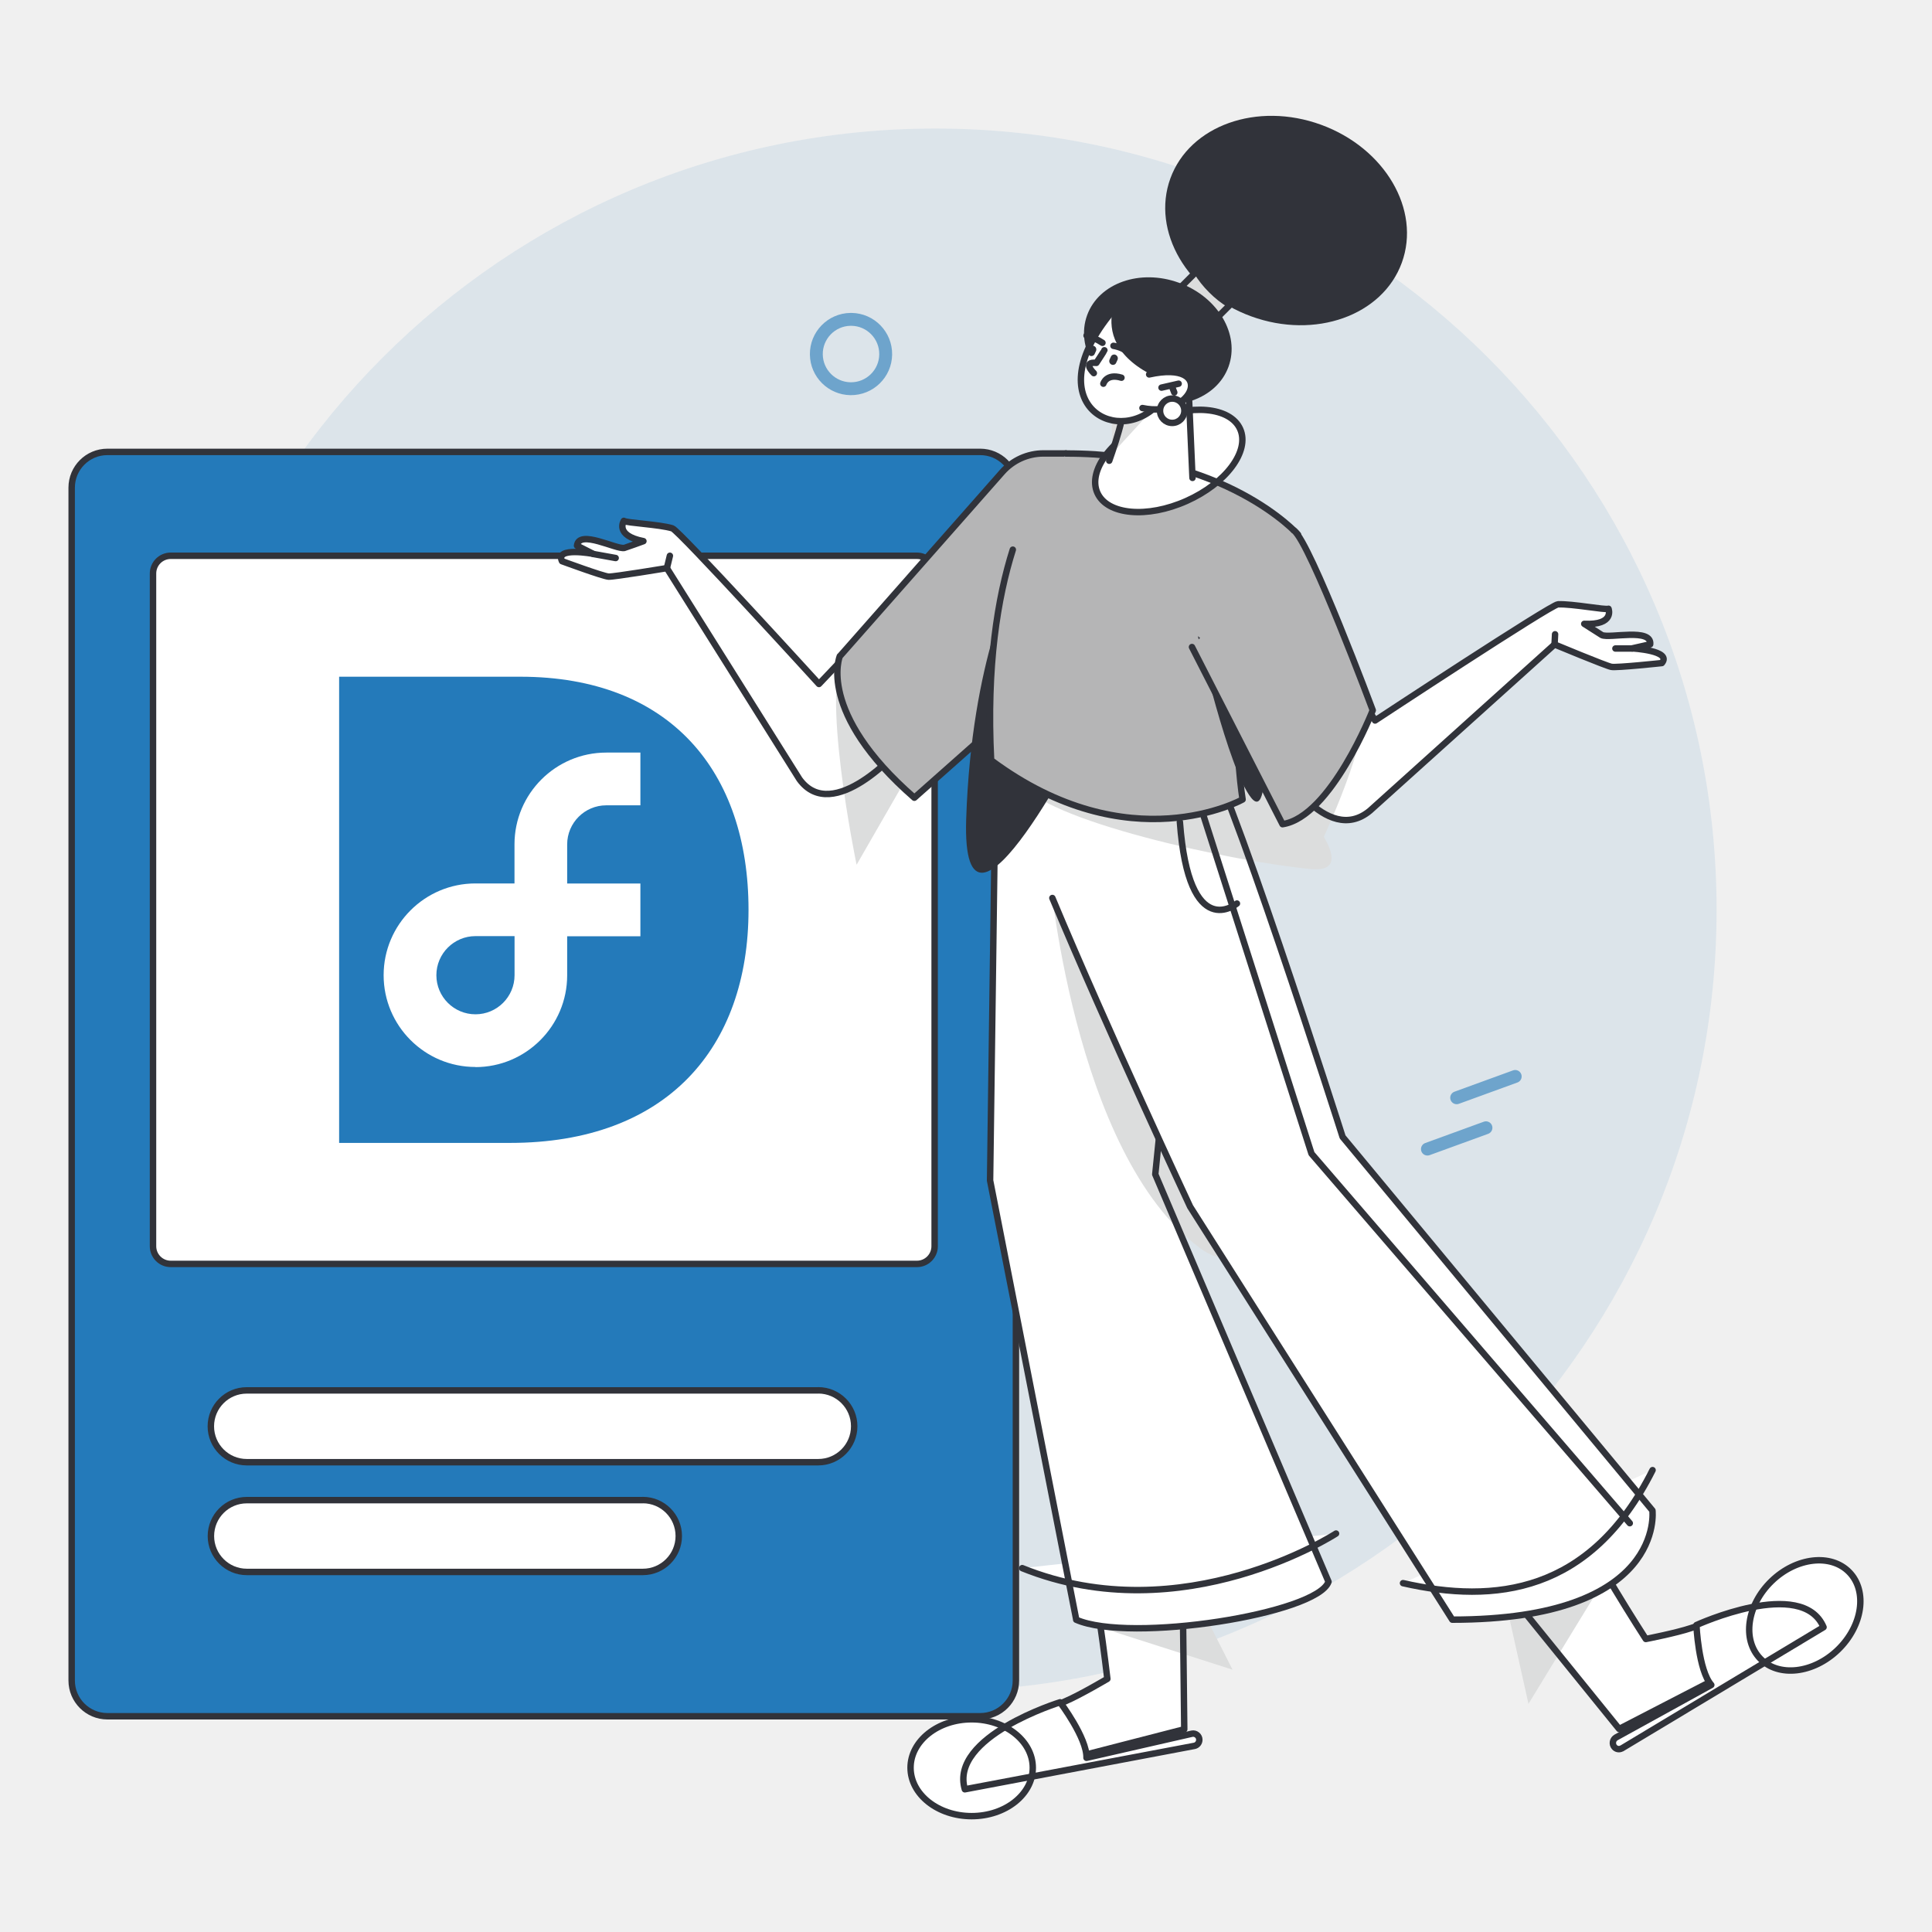
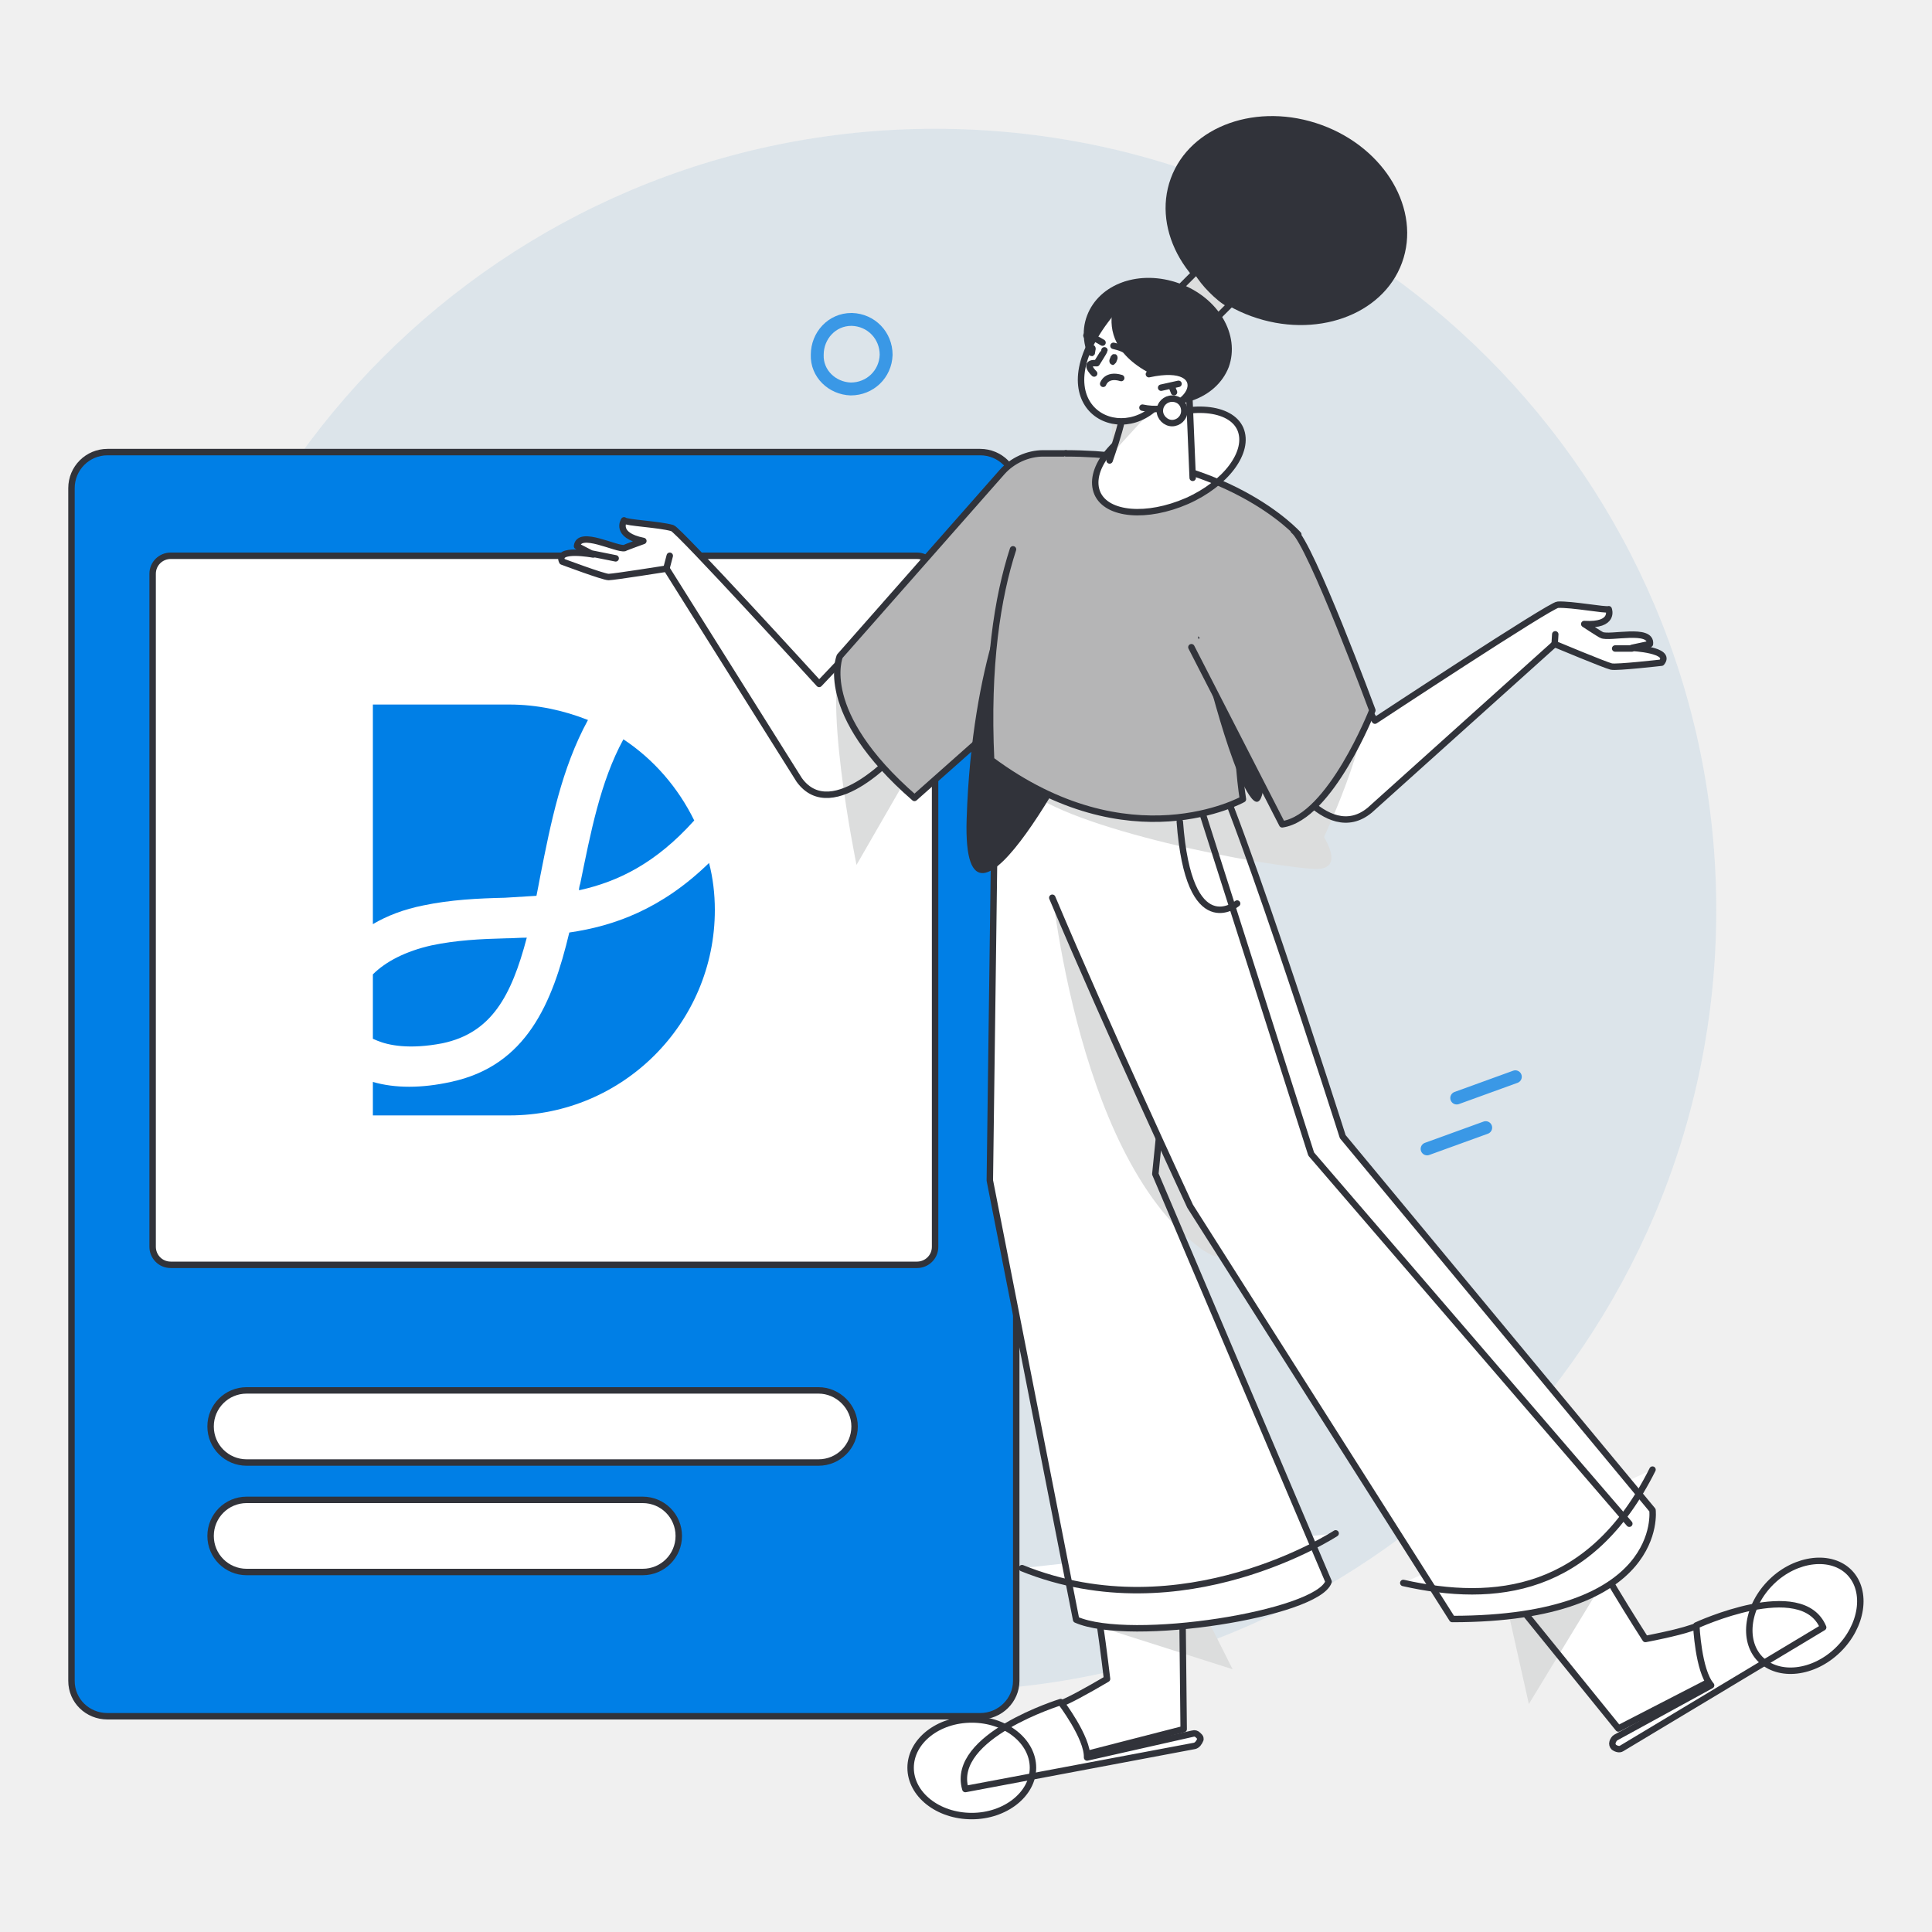
- <svg xmlns="http://www.w3.org/2000/svg" id="a" viewBox="0 0 300 300">
-   <defs>
-     <style>.b,.c,.d{stroke:#31333a;}.b,.c,.d,.e{stroke-linecap:round;stroke-linejoin:round;}.b,.f{fill:#dcdddd;}.c,.g{fill:#fff;}.d,.e{fill:none;}.h{isolation:isolate;opacity:.1;}.h,.i,.j,.f,.k,.g{stroke-width:0px;}.h,.j{fill:#247aba;}.e{stroke:#6ea4cc;stroke-width:2px;}.i{fill:#31333a;}.k{fill:#b5b5b6;}</style>
-   </defs>
-   <path class="h" d="m145.23,262.59c67,0,121.32-54.32,121.32-121.32S212.23,19.96,145.23,19.96,23.91,74.27,23.91,141.28s54.32,121.32,121.32,121.32h0Z" />
-   <path class="j" d="m152.21,70.17H16.68c-3.07,0-5.55,2.49-5.55,5.55h0v185.23c0,3.07,2.49,5.55,5.55,5.55h135.52c3.07,0,5.55-2.49,5.55-5.55h0V75.72c0-3.07-2.48-5.55-5.55-5.55h0,0Z" />
-   <path class="d" d="m152.21,70.17H16.68c-3.07,0-5.55,2.49-5.55,5.55h0v185.23c0,3.07,2.49,5.55,5.55,5.55h135.52c3.07,0,5.55-2.49,5.55-5.55h0V75.72c0-3.07-2.48-5.55-5.55-5.55h0,0Z" />
-   <path class="g" d="m142.38,86.3H26.51c-1.52,0-2.75,1.23-2.75,2.75h0v104.46c0,1.52,1.23,2.75,2.75,2.75h115.87c1.52,0,2.75-1.23,2.75-2.75h0v-104.46c0-1.52-1.23-2.75-2.75-2.75h0Z" />
-   <path class="d" d="m142.38,86.3H26.51c-1.52,0-2.75,1.23-2.75,2.75h0v104.46c0,1.52,1.23,2.75,2.75,2.75h115.87c1.52,0,2.75-1.23,2.75-2.75h0v-104.46c0-1.52-1.23-2.75-2.75-2.75h0Z" />
-   <path class="c" d="m127.06,215.9H38.31c-3.08,0-5.57,2.5-5.57,5.58,0,3.07,2.5,5.57,5.57,5.57h88.75c3.08,0,5.58-2.5,5.58-5.58s-2.5-5.58-5.58-5.58h0Zm-27.24,17.04h-61.5c-3.08,0-5.57,2.5-5.57,5.58,0,3.07,2.5,5.57,5.57,5.57h61.5c3.08,0,5.58-2.5,5.58-5.58s-2.5-5.58-5.58-5.58h0Z" />
-   <path class="i" d="m217.67,40.8c3-8.22-2.62-17.81-12.54-21.43-9.92-3.62-20.39.11-23.39,8.32-3,8.22,2.62,17.81,12.54,21.43,9.92,3.62,20.39-.11,23.39-8.32h0Z" />
-   <path class="b" d="m188.1,45.04c-.88-.87-1.65-1.84-2.29-2.9l-2.36,2.36c1.3,2.11,3.08,3.89,5.19,5.19l2.36-2.36c-1.06-.64-2.03-1.41-2.9-2.29Z" />
-   <path class="g" d="m160.01,270.21l3.3-4.64s-6.78,2.4,2.19-1.43c2.24-.96,6.45-3.45,6.45-3.45,0,0-2.02-17.38-3.49-19.94l15.11-1.08.32,28.85-17.9,4.61-5.98-2.92h0Z" />
-   <path class="f" d="m169.12,252.15l22.27,7.12-9.25-18.27-15.03,10.51" />
-   <path class="d" d="m160.01,270.21l3.3-4.64s-6.78,2.4,2.19-1.43c2.24-.96,6.45-3.45,6.45-3.45,0,0-2.02-17.38-3.49-19.94l15.11-1.08.32,28.85-17.9,4.61-5.98-2.92h0Z" />
-   <path class="g" d="m185.46,271.1l-35.64,6.74c-2.42-8.2,14.79-13.51,14.79-13.51,0,0,4.19,5.55,4.1,8.62l16.37-3.74c.28-.06.57.01.8.2.11.09.2.2.26.33.06.13.09.27.09.41,0,.46-.31.85-.76.95h0Z" />
-   <path class="c" d="m150.88,282.01c5.24,0,9.49-3.37,9.49-7.52s-4.25-7.52-9.49-7.52-9.49,3.37-9.49,7.52,4.25,7.52,9.49,7.52Z" />
-   <path class="d" d="m185.46,271.1l-35.64,6.74c-2.42-8.2,14.79-13.51,14.79-13.51,0,0,4.19,5.55,4.1,8.62l16.37-3.74c.28-.06.57.01.8.2.11.09.2.2.26.33.06.13.09.27.09.41h0c0,.46-.31.85-.76.95h0Z" />
-   <path class="g" d="m270.62,253.72l-5.43-1.31s6.66-2.74-2.56.38c-2.3.78-7.07,1.71-7.07,1.71,0,0-9.41-14.56-9.9-17.49l-12.16,9.33,17.92,22.13,16.49-8.52,2.7-6.23Z" />
-   <path class="f" d="m249.78,244.2l-12.44,20.37-4.48-20.09,18.04-2.11" />
-   <path class="d" d="m270.62,253.72l-5.43-1.31s6.66-2.74-2.56.38c-2.3.78-7.07,1.71-7.07,1.71,0,0-9.41-14.56-9.9-17.49l-12.16,9.33,17.92,22.13,16.49-8.52,2.7-6.23Z" />
-   <path class="g" d="m251.84,271.49l31.32-18.82c-3.32-7.86-19.74-.33-19.74-.33,0,0,.31,7.03,2.31,9.3l-14.79,8.15c-.25.15-.43.39-.48.68-.05.29.02.58.21.8.28.35.78.44,1.17.21h0Z" />
-   <path class="c" d="m285.41,256.16c3.82-3.71,4.6-9.09,1.75-12.03-2.85-2.94-8.26-2.31-12.08,1.39-3.82,3.71-4.6,9.09-1.75,12.03,2.85,2.94,8.26,2.31,12.08-1.39Z" />
-   <path class="d" d="m251.84,271.49l31.32-18.82c-3.32-7.86-19.74-.33-19.74-.33,0,0,.31,7.03,2.31,9.3l-14.79,8.15c-.25.15-.43.39-.48.68-.05.29.02.58.21.8h0c.28.35.78.44,1.17.21h0Z" />
-   <path class="g" d="m167.11,251.51c8.36,3.68,37.49-.92,39.18-5.9l-26.9-63.26,6.83-67.4-31.56.15-.92,68.2,13.38,68.2h0Z" />
-   <path class="f" d="m194.26,168.27s3.54,33.93-7.8,25.62c-20.03-14.67-23.64-59.65-23.64-59.65" />
-   <path class="g" d="m158.73,243.5c24.97,10.07,48.73-5.37,48.73-5.37l-48.73,5.37h0Z" />
-   <path class="d" d="m158.73,243.5c24.97,10.07,48.73-5.37,48.73-5.37" />
-   <path class="d" d="m167.11,251.51c8.36,3.68,37.49-.92,39.18-5.9l-26.9-63.26,6.83-67.4-31.56.15-.92,68.2,13.38,68.2h0Z" />
-   <path class="g" d="m163.41,139.44c8.55,20.45,21.39,47.93,21.39,47.93l40.71,64.13c33.19,0,31.08-16.95,31.08-16.95l-48.11-58.01s-18.81-59.07-22.06-61.19c-3.24-2.12-29.07-2.34-30.41,2.6" />
-   <path class="f" d="m158.4,121.3c3.08,6.06,33.27,12.57,45.24,13.65,11.96,1.07-14.22-23.15-14.22-23.15" />
-   <path class="g" d="m217.86,245.83c14.22,3.23,29.12,1.62,38.75-17.55l-38.75,17.55Z" />
-   <path class="d" d="m217.86,245.83c14.22,3.23,29.12,1.62,38.75-17.55" />
-   <path class="d" d="m185.92,123.65l17.73,55.49,49.42,57.38" />
-   <path class="d" d="m183.21,127.62c1.4,18.92,8.86,12.68,8.86,12.68" />
-   <path class="d" d="m163.41,139.44c8.55,20.45,21.39,47.93,21.39,47.93l40.71,64.13c33.19,0,31.08-16.95,31.08-16.95l-48.11-58.01s-18.81-59.07-22.06-61.19c-3.24-2.12-29.07-2.34-30.41,2.6" />
-   <path class="g" d="m137.85,94.94l-10.68,11.27s-21.76-23.87-22.77-24.17c-2.05-.62-7.11-.83-7.53-1.16,0,0-1.48,2.27,3.04,3.15,0,0-2.83,1.03-2.95,1.05-1.24.28-7.07-2.94-7.36-.35l2.5,1.27s-5.94-1.13-4.83,1.14c0,0,6.4,2.36,7.24,2.4.83.04,9.04-1.32,9.04-1.32l20.59,32.78c5.2,7.16,15.59-4.71,15.59-4.71l-1.88-21.36h0Z" />
-   <path class="f" d="m131.29,100.88c-4.12,5.33,1.72,33.4,1.72,33.4l8.32-14.45-3.01-7.17" />
-   <path class="d" d="m137.85,94.94l-10.68,11.27s-21.76-23.87-22.77-24.17c-2.05-.62-7.11-.83-7.53-1.16,0,0-1.48,2.27,3.04,3.15,0,0-2.83,1.03-2.95,1.05-1.24.28-7.07-2.94-7.36-.35l2.5,1.27s-5.94-1.13-4.83,1.14c0,0,6.4,2.36,7.24,2.4.83.04,9.04-1.32,9.04-1.32l20.59,32.78c5.2,7.16,15.59-4.71,15.59-4.71l-1.88-21.36h0Z" />
-   <path class="k" d="m130.41,101.88s-3.66,8.7,11.57,21.99l36.29-32.17-12.76-21.29h-3.49c-2.44,0-4.76,1.05-6.38,2.88l-25.22,28.6Z" />
-   <path class="i" d="m157.76,89.48s-6.9,12.51-7.73,37.68c-.83,25.17,19.08-14.53,19.08-14.53" />
-   <path class="d" d="m130.41,101.88s-3.66,8.7,11.57,21.99l36.29-32.17-12.76-21.29h-3.49c-2.44,0-4.76,1.05-6.38,2.88l-25.22,28.6Z" />
-   <path class="k" d="m157.27,85.35c-2.35,7.41-4.11,18.01-3.37,32.7,21.47,15.99,39.05,6.09,39.05,6.09,0,0-4.86-29.73,8.6-41.13,0,0-11.15-12.62-36.05-12.59" />
-   <path class="c" d="m184.26,77.78c6.12-2.74,9.84-7.74,8.31-11.16-1.53-3.43-7.74-3.99-13.86-1.25-6.12,2.74-9.84,7.74-8.31,11.16,1.53,3.43,7.74,3.99,13.86,1.25Z" />
-   <path class="i" d="m186.01,98.79s4.69,20.61,8.27,25.09c3.58,4.48,1.65-17.49,1.65-17.49" />
-   <path class="d" d="m157.27,85.35c-2.35,7.41-4.11,18.01-3.37,32.7,21.47,15.99,39.05,6.09,39.05,6.09,0,0-4.86-29.73,8.6-41.13,0,0-11.15-12.62-36.05-12.59" />
-   <path class="g" d="m185.17,74.21l-.74-16.87-10.18,2.16c1.31,2.52-.87,8.77-2.01,12.04" />
-   <path class="f" d="m179.02,63.55l-6.3,6.86-.14-7.54,3.01-.54" />
-   <path class="d" d="m185.17,74.21l-.74-16.87-10.18,2.16c1.31,2.52-.87,8.77-2.01,12.04" />
-   <path class="i" d="m190.76,56.95c1.82-4.99-1.62-10.83-7.68-13.04-6.06-2.21-12.45.04-14.27,5.03-1.82,4.99,1.62,10.83,7.68,13.04,6.06,2.21,12.45-.04,14.27-5.03Z" />
-   <path class="c" d="m174.48,46.39c-14.09,14.81-2.43,22.89,4.54,17.16l4-8-8.54-9.16h0Z" />
-   <path class="i" d="m179.01,45.34l-4.33-1.58s-7.87,10.2,6.85,15.61l4.05-4.28-6.57-9.76h0Z" />
-   <path class="g" d="m178.44,58.14c10.5-2.32,6.92,6.95-1.04,5.22l1.04-5.22Z" />
-   <path class="d" d="m178.44,58.14c10.5-2.32,6.92,6.95-1.04,5.22" />
-   <path class="c" d="m182.02,65.67c1.04,0,1.89-.84,1.89-1.89s-.84-1.89-1.89-1.89h0c-1.04,0-1.89.84-1.89,1.89s.84,1.89,1.89,1.89Z" />
-   <path class="g" d="m171.49,54.39c-.02.1-1.25,1.96-1.25,1.96-2.27-.23-.39,1.59-.39,1.59" />
-   <path class="d" d="m171.49,54.39c-.02.1-1.25,1.96-1.25,1.96-2.27-.23-.39,1.59-.39,1.59" />
-   <path class="i" d="m169.23,55.23c-.28-.14-.4-.47-.28-.76l.22-.48c.06-.13.18-.24.32-.28.14-.05.29-.04.42.03.28.14.4.47.28.76l-.22.48c-.06.13-.18.24-.32.28-.14.05-.29.04-.42-.03Z" />
-   <path class="g" d="m168.72,52.11c.88.24,1.71.62,2.47,1.12l-2.47-1.12Z" />
-   <path class="d" d="m168.72,52.11c.88.24,1.71.62,2.47,1.12" />
-   <path class="i" d="m172.57,56.6c-.28-.14-.4-.47-.28-.76l.22-.48c.06-.13.18-.24.32-.28.14-.05.29-.04.42.03.28.14.4.47.28.76l-.22.48c-.06.13-.17.24-.32.28-.14.05-.29.04-.42-.03Z" />
-   <path class="g" d="m172.9,53.7c.91.15,1.76.53,2.47,1.12l-2.47-1.12Z" />
-   <path class="d" d="m172.9,53.7c.91.15,1.76.53,2.47,1.12m7.65,4.76l-2.66.61m1.98.75l-.38-.98" />
-   <path class="g" d="m205.29,98.3l8.23,13.58s27.31-17.99,28.4-18.04c2.21-.1,7.36.91,7.85.69,0,0,.99,2.57-3.77,2.34,0,0,2.63,1.69,2.73,1.74,1.18.57,7.79-1.15,7.51,1.44l-2.8.63s6.25.34,4.61,2.28c0,0-6.98.75-7.84.59-.85-.16-8.82-3.48-8.82-3.48l-28.66,25.81c-6.86,5.72-14.15-7.21-14.15-7.21l6.7-20.37Z" />
-   <path class="f" d="m212.08,109.08c-.12,7.98-7.63,23.24-7.63,23.24l-4.51-10.29" />
-   <path class="d" d="m205.29,98.3l8.23,13.58s27.31-17.99,28.4-18.04c2.21-.1,7.36.91,7.85.69,0,0,.99,2.57-3.77,2.34,0,0,2.63,1.69,2.73,1.74,1.18.57,7.79-1.15,7.51,1.44l-2.8.63s6.25.34,4.61,2.28c0,0-6.98.75-7.84.59-.85-.16-8.82-3.48-8.82-3.48l-28.66,25.81c-6.86,5.72-14.15-7.21-14.15-7.21l6.7-20.37Z" />
-   <path class="k" d="m200.93,82.38c2.55,1.97,12.23,27.91,12.23,27.91,0,0-6.5,16.56-14.01,17.69l-14.06-27.51" />
-   <path class="d" d="m200.93,82.38c2.55,1.97,12.23,27.91,12.23,27.91,0,0-6.5,16.56-14.01,17.69l-14.06-27.51m-81.07-14.17l-.47,1.94m-7.95-1.59l-3.5-.63m158.74,14.68h2.6m-11.97-2.21l-.08,1.6" />
-   <path class="g" d="m171.33,59.58s.46-1.64,2.81-.93l-2.81.93Z" />
-   <path class="d" d="m171.33,59.58s.46-1.64,2.81-.93" />
-   <path class="e" d="m132.07,60.36c2.97.04,5.42-2.34,5.46-5.31.04-2.97-2.34-5.42-5.31-5.46-.05,0-.1,0-.15,0-2.97.04-5.35,2.49-5.31,5.46.04,2.92,2.4,5.27,5.31,5.31Zm94.12,110.1l9.09-3.31m-13.63,11.28l9.09-3.31" />
-   <path class="j" d="m116.23,141.27c0,21.45-12.72,36.2-37.03,36.2h-26.54v-72.39h28.12c23.3,0,35.45,14.75,35.45,36.19Z" />
-   <path class="g" d="m73.83,165.68c-7.87,0-14.26-6.39-14.26-14.25s6.39-14.25,14.25-14.25h6.07v-6.07c0-7.86,6.39-14.25,14.25-14.25h5.3v8.19h-5.3c-3.34,0-6.07,2.72-6.07,6.07v6.07h11.37v8.19h-11.37v6.07c0,7.86-6.39,14.25-14.25,14.25Zm0-20.32c-3.34,0-6.07,2.72-6.07,6.07s2.72,6.07,6.07,6.07,6.07-2.72,6.07-6.07v-6.07h-6.07Z" />
+ <svg xmlns="http://www.w3.org/2000/svg" version="1.1" id="a" x="0px" y="0px" viewBox="0 0 300 300" style="enable-background:new 0 0 300 300;" xml:space="preserve">
+   <style type="text/css">
+ 	.st0{opacity:0.1;fill:#247ABA;enable-background:new    ;}
+ 	.st1{fill:#007FE6;}
+ 	.st2{fill:none;stroke:#31333A;stroke-linecap:round;stroke-linejoin:round;}
+ 	.st3{fill:#FFFFFF;}
+ 	.st4{fill:#FFFFFF;stroke:#31333A;stroke-linecap:round;stroke-linejoin:round;}
+ 	.st5{fill:#31333A;}
+ 	.st6{fill:#DCDDDD;stroke:#31333A;stroke-linecap:round;stroke-linejoin:round;}
+ 	.st7{fill:#DCDDDD;}
+ 	.st8{fill:#B5B5B6;}
+ 	.st9{fill:none;stroke:#3a98e6;stroke-width:2;stroke-linecap:round;stroke-linejoin:round;}
+ </style>
+   <path class="st0" d="M145.2,262.6c67,0,121.3-54.3,121.3-121.3S212.2,20,145.2,20S23.9,74.3,23.9,141.3S78.2,262.6,145.2,262.6  L145.2,262.6L145.2,262.6z" />
+   <path class="st1" d="M152.2,70.2H16.7c-3.1,0-5.6,2.5-5.6,5.6l0,0V261c0,3.1,2.5,5.5,5.6,5.5h135.5c3.1,0,5.6-2.5,5.6-5.5l0,0V75.7  C157.8,72.7,155.3,70.2,152.2,70.2L152.2,70.2L152.2,70.2L152.2,70.2z" />
+   <path class="st2" d="M152.2,70.2H16.7c-3.1,0-5.6,2.5-5.6,5.6l0,0V261c0,3.1,2.5,5.5,5.6,5.5h135.5c3.1,0,5.6-2.5,5.6-5.5l0,0V75.7  C157.8,72.7,155.3,70.2,152.2,70.2L152.2,70.2L152.2,70.2L152.2,70.2z" />
+   <path class="st3" d="M142.4,86.3H26.5c-1.5,0-2.8,1.2-2.8,2.8l0,0v104.5c0,1.5,1.2,2.8,2.8,2.8h115.9c1.5,0,2.8-1.2,2.8-2.8l0,0  V89.1C145.1,87.5,143.9,86.3,142.4,86.3C142.4,86.3,142.4,86.3,142.4,86.3z" />
+   <path class="st2" d="M142.4,86.3H26.5c-1.5,0-2.8,1.2-2.8,2.8l0,0v104.5c0,1.5,1.2,2.8,2.8,2.8h115.9c1.5,0,2.8-1.2,2.8-2.8l0,0  V89.1C145.1,87.5,143.9,86.3,142.4,86.3C142.4,86.3,142.4,86.3,142.4,86.3z" />
+   <path class="st4" d="M127.1,215.9H38.3c-3.1,0-5.6,2.5-5.6,5.6c0,3.1,2.5,5.6,5.6,5.6h88.8c3.1,0,5.6-2.5,5.6-5.6  S130.1,215.9,127.1,215.9L127.1,215.9L127.1,215.9z M99.8,232.9H38.3c-3.1,0-5.6,2.5-5.6,5.6c0,3.1,2.5,5.6,5.6,5.6h61.5  c3.1,0,5.6-2.5,5.6-5.6S102.9,232.9,99.8,232.9L99.8,232.9L99.8,232.9z" />
+   <path class="st5" d="M217.7,40.8c3-8.2-2.6-17.8-12.5-21.4s-20.4,0.1-23.4,8.3c-3,8.2,2.6,17.8,12.5,21.4S214.7,49,217.7,40.8  L217.7,40.8z" />
+   <path class="st6" d="M188.1,45c-0.9-0.9-1.6-1.8-2.3-2.9l-2.4,2.4c1.3,2.1,3.1,3.9,5.2,5.2l2.4-2.4C189.9,46.7,189,45.9,188.1,45  L188.1,45z" />
+   <path class="st3" d="M160,270.2l3.3-4.6c0,0-6.8,2.4,2.2-1.4c2.2-1,6.4-3.5,6.4-3.5s-2-17.4-3.5-19.9l15.1-1.1l0.3,28.8l-17.9,4.6  L160,270.2L160,270.2L160,270.2z" />
+   <path class="st7" d="M169.1,252.1l22.3,7.1l-9.2-18.3l-15,10.5" />
+   <path class="st2" d="M160,270.2l3.3-4.6c0,0-6.8,2.4,2.2-1.4c2.2-1,6.4-3.5,6.4-3.5s-2-17.4-3.5-19.9l15.1-1.1l0.3,28.8l-17.9,4.6  L160,270.2L160,270.2L160,270.2z" />
+   <path class="st3" d="M185.5,271.1l-35.6,6.7c-2.4-8.2,14.8-13.5,14.8-13.5s4.2,5.5,4.1,8.6l16.4-3.7c0.3-0.1,0.6,0,0.8,0.2  c0.1,0.1,0.2,0.2,0.3,0.3c0.1,0.1,0.1,0.3,0.1,0.4C186.2,270.6,185.9,271,185.5,271.1L185.5,271.1L185.5,271.1z" />
+   <path class="st4" d="M150.9,282c5.2,0,9.5-3.4,9.5-7.5s-4.2-7.5-9.5-7.5s-9.5,3.4-9.5,7.5S145.6,282,150.9,282z" />
+   <path class="st2" d="M185.5,271.1l-35.6,6.7c-2.4-8.2,14.8-13.5,14.8-13.5s4.2,5.5,4.1,8.6l16.4-3.7c0.3-0.1,0.6,0,0.8,0.2  c0.1,0.1,0.2,0.2,0.3,0.3c0.1,0.1,0.1,0.3,0.1,0.4l0,0C186.2,270.6,185.9,271,185.5,271.1L185.5,271.1L185.5,271.1z" />
+   <path class="st3" d="M270.6,253.7l-5.4-1.3c0,0,6.7-2.7-2.6,0.4c-2.3,0.8-7.1,1.7-7.1,1.7s-9.4-14.6-9.9-17.5l-12.2,9.3l17.9,22.1  l16.5-8.5L270.6,253.7L270.6,253.7z" />
+   <path class="st7" d="M249.8,244.2l-12.4,20.4l-4.5-20.1l18-2.1" />
+   <path class="st2" d="M270.6,253.7l-5.4-1.3c0,0,6.7-2.7-2.6,0.4c-2.3,0.8-7.1,1.7-7.1,1.7s-9.4-14.6-9.9-17.5l-12.2,9.3l17.9,22.1  l16.5-8.5L270.6,253.7L270.6,253.7z" />
+   <path class="st3" d="M251.8,271.5l31.3-18.8c-3.3-7.9-19.7-0.3-19.7-0.3s0.3,7,2.3,9.3l-14.8,8.1c-0.2,0.1-0.4,0.4-0.5,0.7  c-0.1,0.3,0,0.6,0.2,0.8C251,271.6,251.5,271.7,251.8,271.5L251.8,271.5L251.8,271.5z" />
+   <path class="st4" d="M285.4,256.2c3.8-3.7,4.6-9.1,1.8-12s-8.3-2.3-12.1,1.4c-3.8,3.7-4.6,9.1-1.8,12  C276.2,260.5,281.6,259.9,285.4,256.2z" />
+   <path class="st2" d="M251.8,271.5l31.3-18.8c-3.3-7.9-19.7-0.3-19.7-0.3s0.3,7,2.3,9.3l-14.8,8.1c-0.2,0.1-0.4,0.4-0.5,0.7  c-0.1,0.3,0,0.6,0.2,0.8l0,0C251,271.6,251.5,271.7,251.8,271.5L251.8,271.5L251.8,271.5z" />
+   <path class="st3" d="M167.1,251.5c8.4,3.7,37.5-0.9,39.2-5.9l-26.9-63.3l6.8-67.4l-31.6,0.2l-0.9,68.2L167.1,251.5L167.1,251.5  L167.1,251.5z" />
+   <path class="st7" d="M194.3,168.3c0,0,3.5,33.9-7.8,25.6c-20-14.7-23.6-59.7-23.6-59.7" />
+   <path class="st3" d="M158.7,243.5c25,10.1,48.7-5.4,48.7-5.4L158.7,243.5L158.7,243.5z" />
+   <path class="st2" d="M158.7,243.5c25,10.1,48.7-5.4,48.7-5.4" />
+   <path class="st2" d="M167.1,251.5c8.4,3.7,37.5-0.9,39.2-5.9l-26.9-63.3l6.8-67.4l-31.6,0.2l-0.9,68.2L167.1,251.5L167.1,251.5  L167.1,251.5z" />
+   <path class="st3" d="M163.4,139.4c8.6,20.4,21.4,47.9,21.4,47.9l40.7,64.1c33.2,0,31.1-16.9,31.1-16.9l-48.1-58  c0,0-18.8-59.1-22.1-61.2c-3.2-2.1-29.1-2.3-30.4,2.6" />
+   <path class="st7" d="M158.4,121.3c3.1,6.1,33.3,12.6,45.2,13.6c12,1.1-14.2-23.2-14.2-23.2" />
+   <path class="st3" d="M217.9,245.8c14.2,3.2,29.1,1.6,38.7-17.6L217.9,245.8L217.9,245.8z" />
+   <path class="st2" d="M217.9,245.8c14.2,3.2,29.1,1.6,38.7-17.6" />
+   <path class="st2" d="M185.9,123.7l17.7,55.5l49.4,57.4" />
+   <path class="st2" d="M183.2,127.6c1.4,18.9,8.9,12.7,8.9,12.7" />
+   <path class="st2" d="M163.4,139.4c8.6,20.4,21.4,47.9,21.4,47.9l40.7,64.1c33.2,0,31.1-16.9,31.1-16.9l-48.1-58  c0,0-18.8-59.1-22.1-61.2c-3.2-2.1-29.1-2.3-30.4,2.6" />
+   <path class="st3" d="M137.9,94.9l-10.7,11.3c0,0-21.8-23.9-22.8-24.2c-2.1-0.6-7.1-0.8-7.5-1.2c0,0-1.5,2.3,3,3.2c0,0-2.8,1-2.9,1.1  c-1.2,0.3-7.1-2.9-7.4-0.3l2.5,1.3c0,0-5.9-1.1-4.8,1.1c0,0,6.4,2.4,7.2,2.4c0.8,0,9-1.3,9-1.3l20.6,32.8c5.2,7.2,15.6-4.7,15.6-4.7  L137.9,94.9L137.9,94.9L137.9,94.9z" />
+   <path class="st7" d="M131.3,100.9c-4.1,5.3,1.7,33.4,1.7,33.4l8.3-14.4l-3-7.2" />
+   <path class="st2" d="M137.9,94.9l-10.7,11.3c0,0-21.8-23.9-22.8-24.2c-2.1-0.6-7.1-0.8-7.5-1.2c0,0-1.5,2.3,3,3.2c0,0-2.8,1-2.9,1.1  c-1.2,0.3-7.1-2.9-7.4-0.3l2.5,1.3c0,0-5.9-1.1-4.8,1.1c0,0,6.4,2.4,7.2,2.4c0.8,0,9-1.3,9-1.3l20.6,32.8c5.2,7.2,15.6-4.7,15.6-4.7  L137.9,94.9L137.9,94.9L137.9,94.9z" />
+   <path class="st8" d="M130.4,101.9c0,0-3.7,8.7,11.6,22l36.3-32.2l-12.8-21.3H162c-2.4,0-4.8,1.1-6.4,2.9L130.4,101.9L130.4,101.9z" />
+   <path class="st5" d="M157.8,89.5c0,0-6.9,12.5-7.7,37.7s19.1-14.5,19.1-14.5" />
+   <path class="st2" d="M130.4,101.9c0,0-3.7,8.7,11.6,22l36.3-32.2l-12.8-21.3H162c-2.4,0-4.8,1.1-6.4,2.9L130.4,101.9L130.4,101.9z" />
+   <path class="st8" d="M157.3,85.3c-2.4,7.4-4.1,18-3.4,32.7c21.5,16,39.1,6.1,39.1,6.1s-4.9-29.7,8.6-41.1c0,0-11.1-12.6-36.1-12.6" />
+   <path class="st4" d="M184.3,77.8c6.1-2.7,9.8-7.7,8.3-11.2c-1.5-3.4-7.7-4-13.9-1.2c-6.1,2.7-9.8,7.7-8.3,11.2  C171.9,80,178.1,80.5,184.3,77.8z" />
+   <path class="st5" d="M186,98.8c0,0,4.7,20.6,8.3,25.1c3.6,4.5,1.6-17.5,1.6-17.5" />
+   <path class="st2" d="M157.3,85.3c-2.4,7.4-4.1,18-3.4,32.7c21.5,16,39.1,6.1,39.1,6.1s-4.9-29.7,8.6-41.1c0,0-11.1-12.6-36.1-12.6" />
+   <path class="st3" d="M185.2,74.2l-0.7-16.9l-10.2,2.2c1.3,2.5-0.9,8.8-2,12" />
+   <path class="st7" d="M179,63.5l-6.3,6.9l-0.1-7.5l3-0.5" />
+   <path class="st2" d="M185.2,74.2l-0.7-16.9l-10.2,2.2c1.3,2.5-0.9,8.8-2,12" />
+   <path class="st5" d="M190.8,57c1.8-5-1.6-10.8-7.7-13c-6.1-2.2-12.4,0-14.3,5s1.6,10.8,7.7,13S188.9,61.9,190.8,57z" />
+   <path class="st4" d="M174.5,46.4c-14.1,14.8-2.4,22.9,4.5,17.2l4-8L174.5,46.4L174.5,46.4z" />
+   <path class="st5" d="M179,45.3l-4.3-1.6c0,0-7.9,10.2,6.9,15.6l4.1-4.3L179,45.3L179,45.3L179,45.3z" />
+   <path class="st3" d="M178.4,58.1c10.5-2.3,6.9,6.9-1,5.2L178.4,58.1z" />
+   <path class="st2" d="M178.4,58.1c10.5-2.3,6.9,6.9-1,5.2" />
+   <path class="st4" d="M182,65.7c1,0,1.9-0.8,1.9-1.9s-0.8-1.9-1.9-1.9l0,0c-1,0-1.9,0.8-1.9,1.9C180.1,64.8,181,65.7,182,65.7z" />
+   <path class="st3" d="M171.5,54.4c0,0.1-1.2,2-1.2,2c-2.3-0.2-0.4,1.6-0.4,1.6" />
+   <path class="st2" d="M171.5,54.4c0,0.1-1.2,2-1.2,2c-2.3-0.2-0.4,1.6-0.4,1.6" />
+   <path class="st5" d="M169.2,55.2c-0.3-0.1-0.4-0.5-0.3-0.8l0.2-0.5c0.1-0.1,0.2-0.2,0.3-0.3c0.1,0,0.3,0,0.4,0  c0.3,0.1,0.4,0.5,0.3,0.8L170,55c-0.1,0.1-0.2,0.2-0.3,0.3C169.5,55.3,169.4,55.3,169.2,55.2z" />
+   <path class="st3" d="M168.7,52.1c0.9,0.2,1.7,0.6,2.5,1.1L168.7,52.1z" />
+   <path class="st2" d="M168.7,52.1c0.9,0.2,1.7,0.6,2.5,1.1" />
+   <path class="st5" d="M172.6,56.6c-0.3-0.1-0.4-0.5-0.3-0.8l0.2-0.5c0.1-0.1,0.2-0.2,0.3-0.3c0.1,0,0.3,0,0.4,0  c0.3,0.1,0.4,0.5,0.3,0.8l-0.2,0.5c-0.1,0.1-0.2,0.2-0.3,0.3C172.9,56.7,172.7,56.7,172.6,56.6z" />
+   <path class="st3" d="M172.9,53.7c0.9,0.2,1.8,0.5,2.5,1.1L172.9,53.7z" />
+   <path class="st2" d="M172.9,53.7c0.9,0.2,1.8,0.5,2.5,1.1 M183,59.6l-2.7,0.6 M182.3,60.9l-0.4-1" />
+   <path class="st3" d="M205.3,98.3l8.2,13.6c0,0,27.3-18,28.4-18c2.2-0.1,7.4,0.9,7.9,0.7c0,0,1,2.6-3.8,2.3c0,0,2.6,1.7,2.7,1.7  c1.2,0.6,7.8-1.2,7.5,1.4l-2.8,0.6c0,0,6.3,0.3,4.6,2.3c0,0-7,0.8-7.8,0.6c-0.9-0.2-8.8-3.5-8.8-3.5l-28.7,25.8  c-6.9,5.7-14.1-7.2-14.1-7.2L205.3,98.3L205.3,98.3z" />
+   <path class="st7" d="M212.1,109.1c-0.1,8-7.6,23.2-7.6,23.2l-4.5-10.3" />
+   <path class="st2" d="M205.3,98.3l8.2,13.6c0,0,27.3-18,28.4-18c2.2-0.1,7.4,0.9,7.9,0.7c0,0,1,2.6-3.8,2.3c0,0,2.6,1.7,2.7,1.7  c1.2,0.6,7.8-1.2,7.5,1.4l-2.8,0.6c0,0,6.3,0.3,4.6,2.3c0,0-7,0.8-7.8,0.6c-0.9-0.2-8.8-3.5-8.8-3.5l-28.7,25.8  c-6.9,5.7-14.1-7.2-14.1-7.2L205.3,98.3L205.3,98.3z" />
+   <path class="st8" d="M200.9,82.4c2.6,2,12.2,27.9,12.2,27.9s-6.5,16.6-14,17.7l-14.1-27.5" />
+   <path class="st2" d="M200.9,82.4c2.6,2,12.2,27.9,12.2,27.9s-6.5,16.6-14,17.7l-14.1-27.5 M104,86.3l-0.5,1.9 M95.6,86.7L92.1,86   M250.8,100.7h2.6 M241.5,98.5l-0.1,1.6" />
+   <path class="st3" d="M171.3,59.6c0,0,0.5-1.6,2.8-0.9L171.3,59.6z" />
+   <path class="st2" d="M171.3,59.6c0,0,0.5-1.6,2.8-0.9" />
+   <path class="st9" d="M132.1,60.4c3,0,5.4-2.3,5.5-5.3c0-3-2.3-5.4-5.3-5.5c-0.1,0-0.1,0-0.1,0c-3,0-5.3,2.5-5.3,5.5  C126.8,58,129.2,60.3,132.1,60.4L132.1,60.4z M226.2,170.5l9.1-3.3 M221.6,178.4l9.1-3.3" />
+   <g>
+     <path class="st1" d="M58.6,161.6c-0.2-0.1-0.5-0.2-0.7-0.3v-10c2-2,5.1-3.6,9.1-4.5c3.8-0.8,7.6-1,11.6-1.1c1,0,2.1-0.1,3.2-0.1   c-2.4,9.1-5.5,14.8-13.1,16.4C63.5,163,60.3,162.3,58.6,161.6z" />
+     <path class="st1" d="M65.7,140.6c-3,0.6-5.6,1.6-7.8,2.9v-34.1h21.2c4.3,0,8.4,0.9,12.2,2.4c-4.1,7.5-5.8,16.1-7.4,24.2   c-0.2,1.1-0.4,2.1-0.6,3.1c-1.6,0.1-3.3,0.2-4.9,0.3C74.2,139.5,70,139.7,65.7,140.6z" />
+     <path class="st1" d="M90.1,137.2c1.6-7.8,3.1-15.8,6.7-22.4c4.7,3.1,8.5,7.5,11,12.6c-6,6.7-11.9,9.5-17.7,10.8   c-0.1,0-0.2,0-0.2,0.1C89.9,137.9,90,137.5,90.1,137.2z" />
+     <path class="st1" d="M111,141.3c0,17.6-14.3,31.9-31.9,31.9H57.9V168c3.4,1,7.6,1,12.1,0c11.8-2.5,15.8-12.3,18.4-23.2   c6.9-1,14.3-3.6,21.7-10.8C110.7,136.3,111,138.8,111,141.3z" />
+   </g>
</svg>
